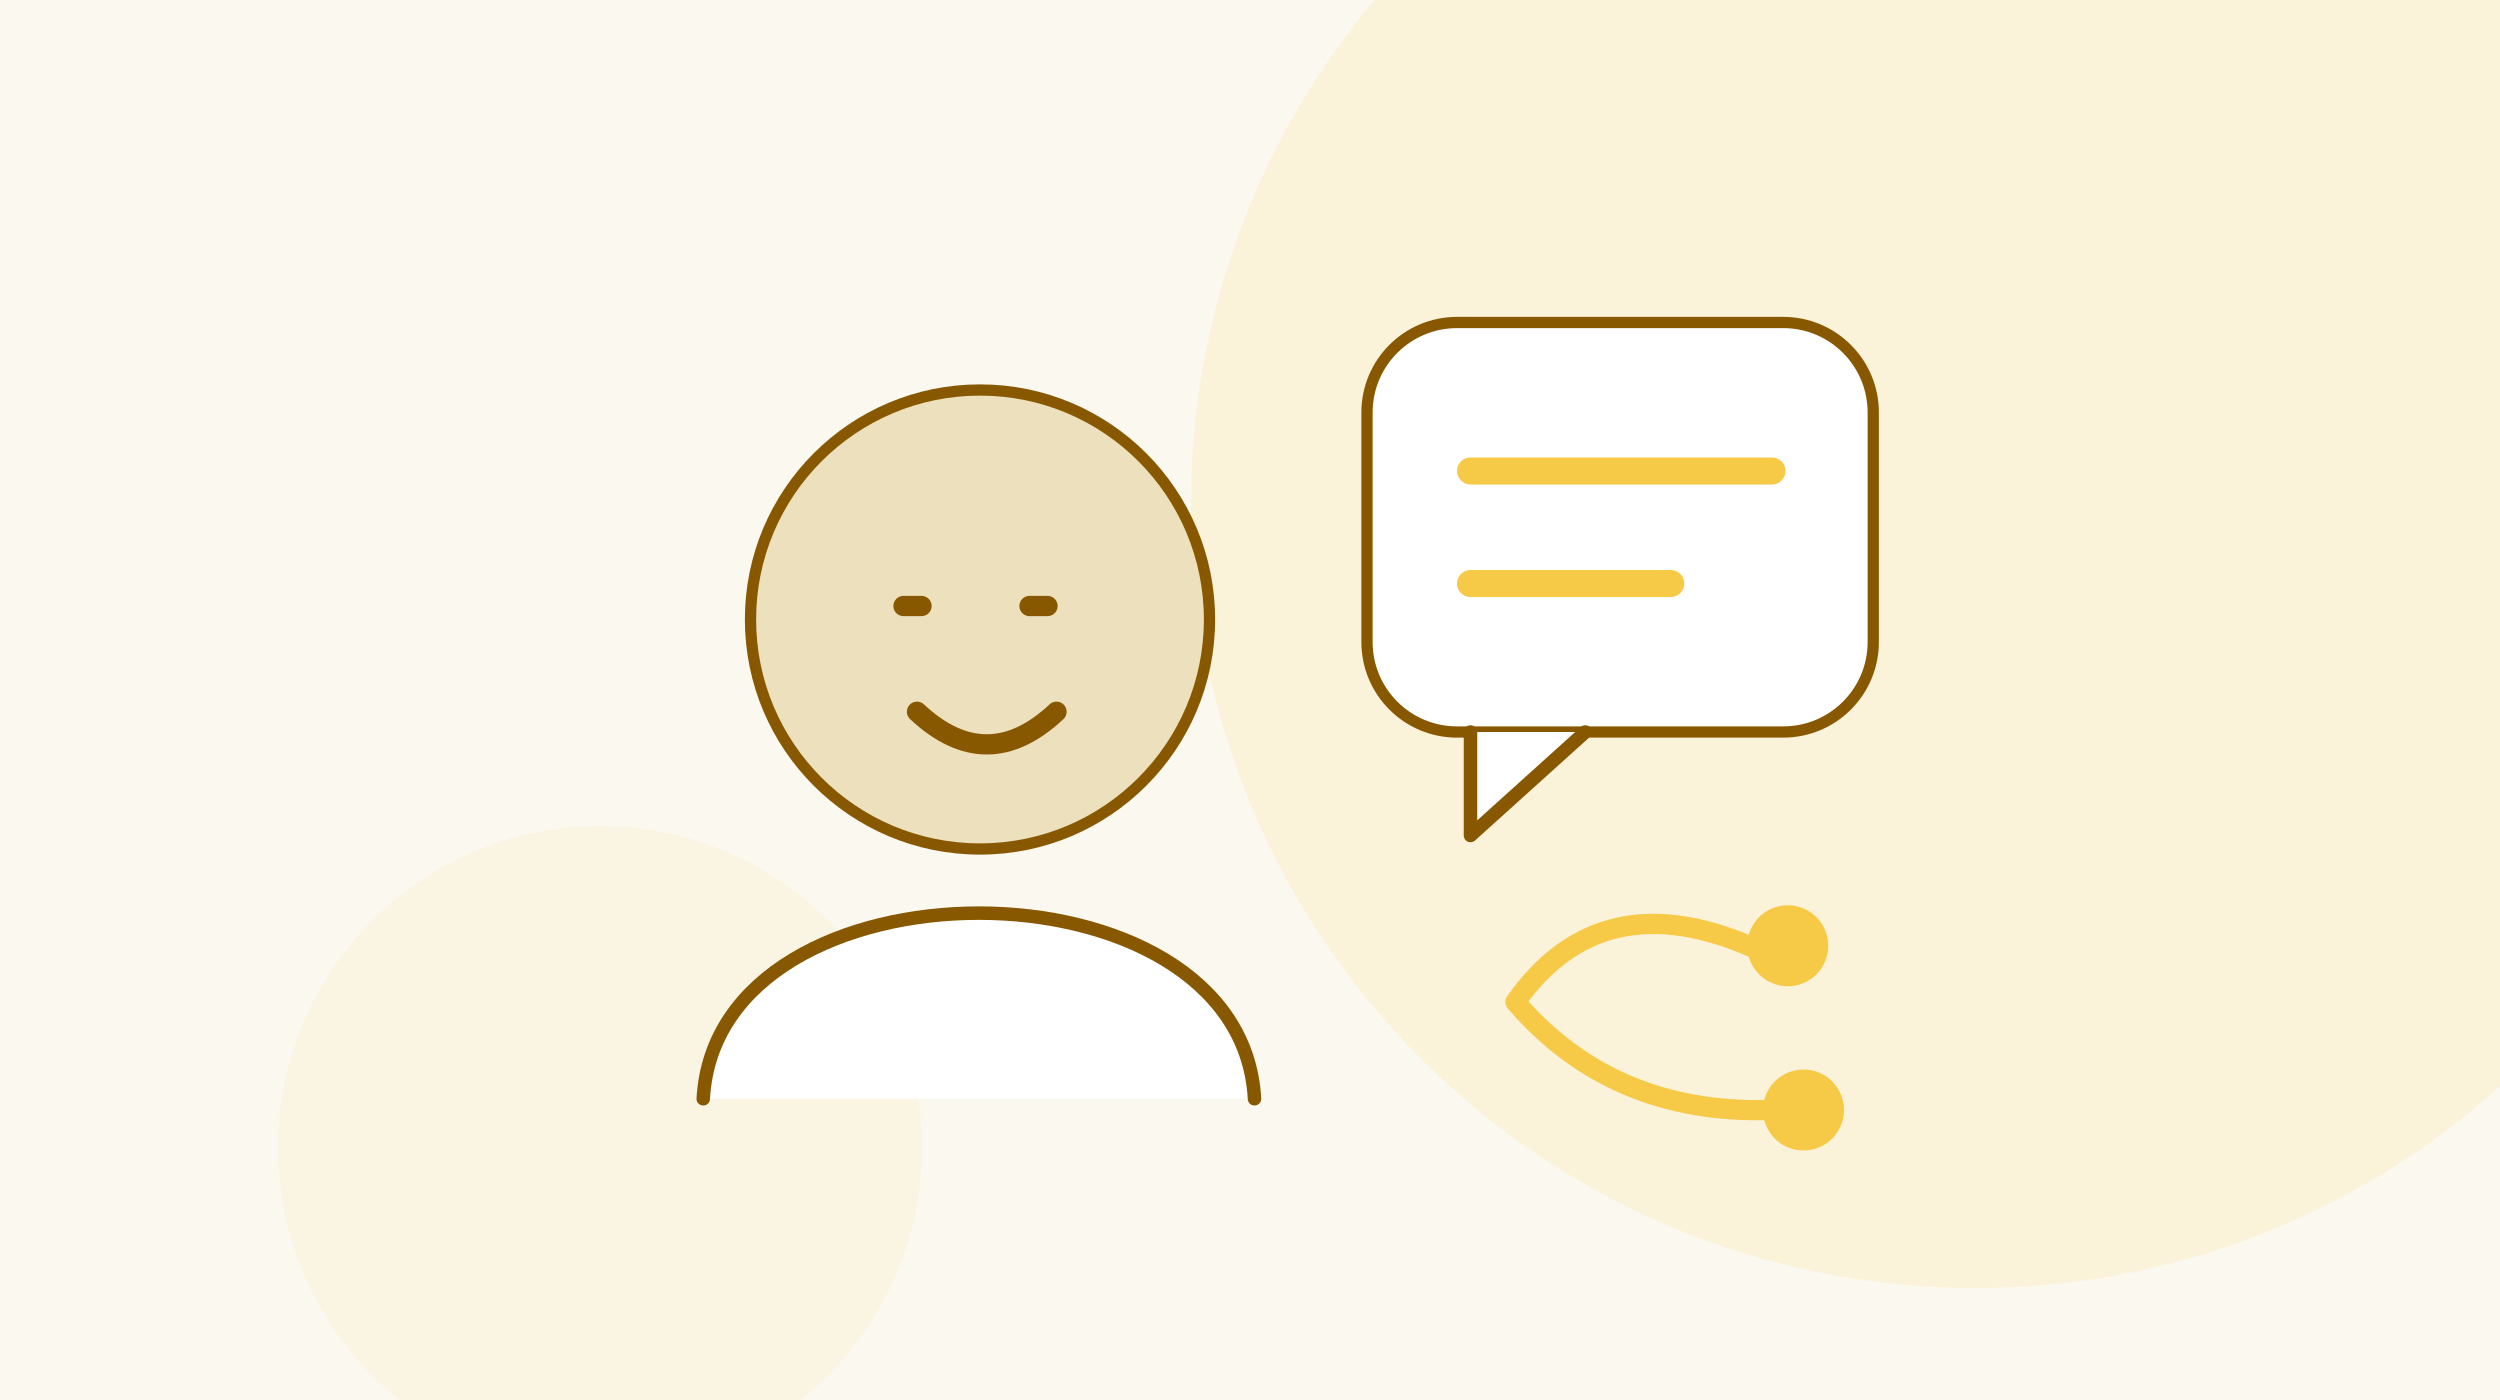
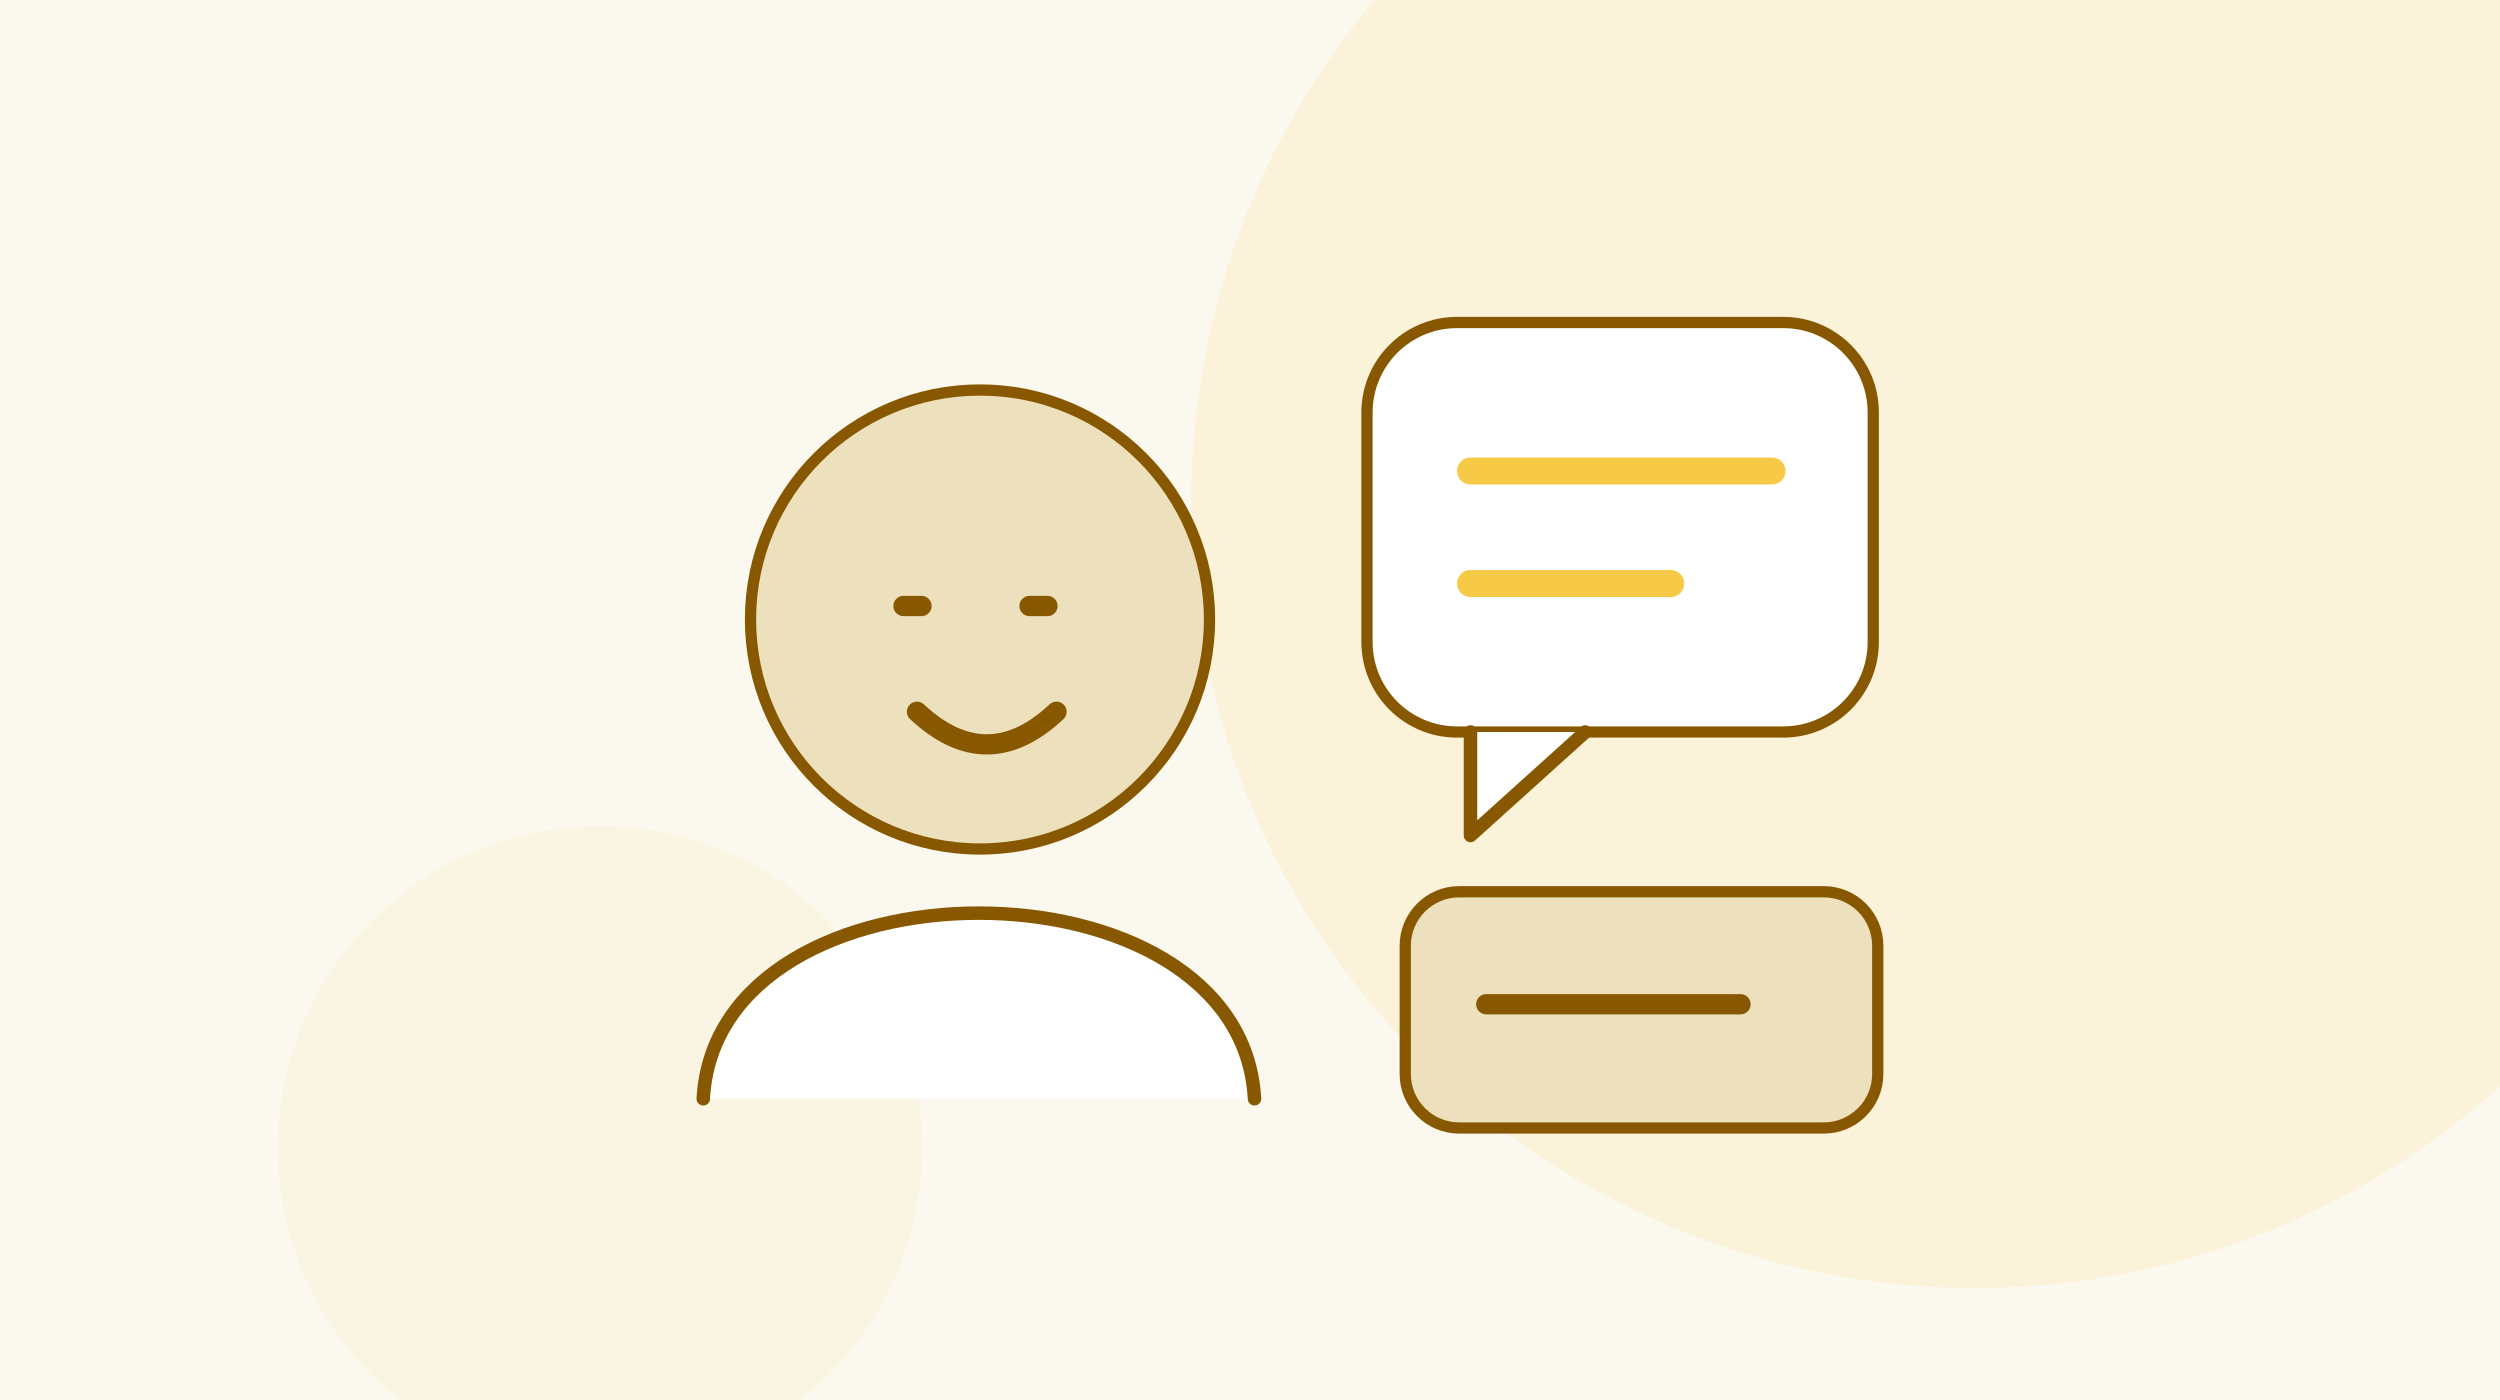
<svg xmlns="http://www.w3.org/2000/svg" viewBox="0 0 1000 560" width="1000" height="560" role="img">
  <rect width="1000" height="560" fill="#fbf8f0" />
  <circle cx="790.0" cy="201.6" r="313.6" fill="#f6c947" opacity=".13" />
  <circle cx="240.0" cy="459.2" r="128.8" fill="#f6c947" opacity=".08" />
  <g transform="translate(500 282) scale(0.9)">
    <circle cx="-120" cy="-38" r="102" fill="#ede0bc" stroke="#885800" stroke-width="5" />
    <path d="M -243 175 c 6 -110 239 -110 245 0" fill="white" stroke="#885800" stroke-width="6" stroke-linecap="round" stroke-linejoin="round" />
    <path d="M -154 -44 h 8 M -98 -44 h 8 M -148 3 q 31 29 62 0" fill="none" stroke="#885800" stroke-width="9" stroke-linecap="round" stroke-linejoin="round" />
    <rect x="52" y="-170" width="225" height="182" rx="40" fill="white" stroke="#885800" stroke-width="5" />
    <path d="M 98 12 v 46 l 51 -46" fill="white" stroke="#885800" stroke-width="6" stroke-linecap="round" stroke-linejoin="round" />
    <path d="M 98 -104 h 134 M 98 -54 h 89" fill="none" stroke="#f6c947" stroke-width="12" stroke-linecap="round" stroke-linejoin="round" />
-     <path d="M 118 132 q 38 -54 106 -24 M 118 132 q 43 50 113 48" fill="none" stroke="#f6c947" stroke-width="9" stroke-linecap="round" stroke-linejoin="round" />
-     <circle cx="239" cy="107" r="18" fill="#f6c947" />
-     <circle cx="246" cy="180" r="18" fill="#f6c947" />
+     <rect x="69" y="83" width="210" height="105" rx="24" fill="#ede0bc" stroke="#885800" stroke-width="5" />
+     <path d="M 105 133 h 113" fill="none" stroke="#885800" stroke-width="9" stroke-linecap="round" stroke-linejoin="round" />
  </g>
</svg>
